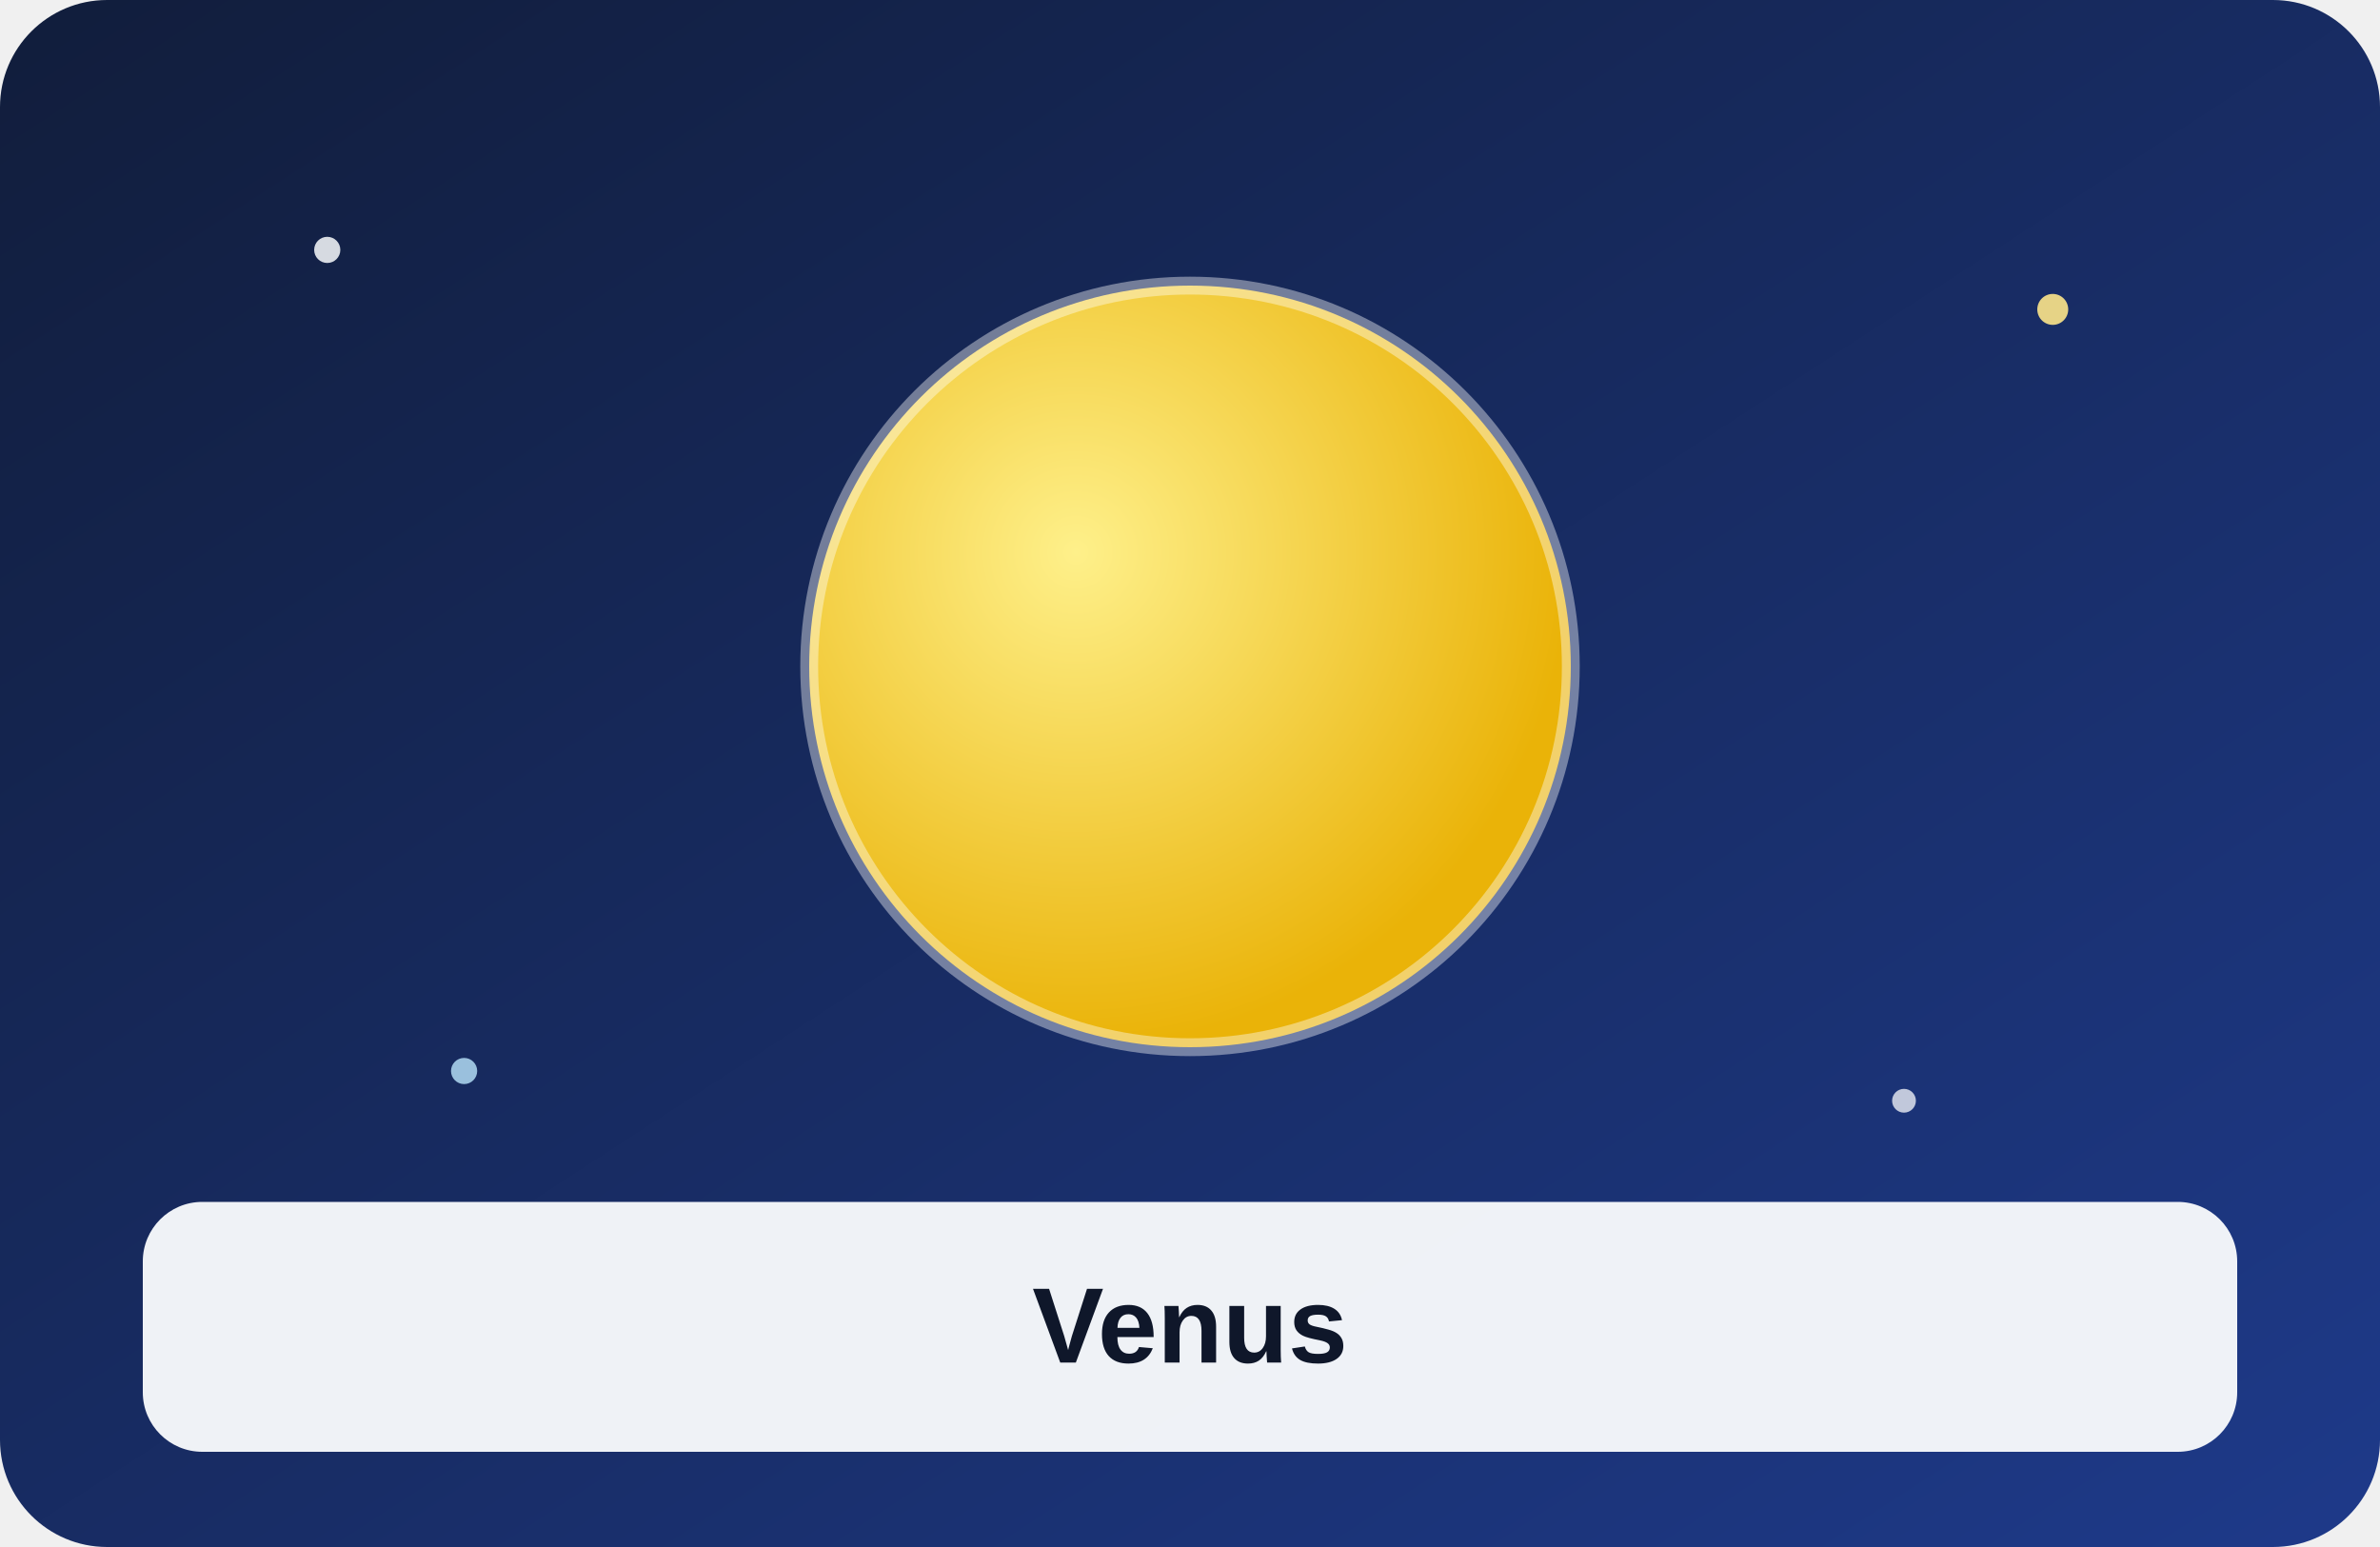
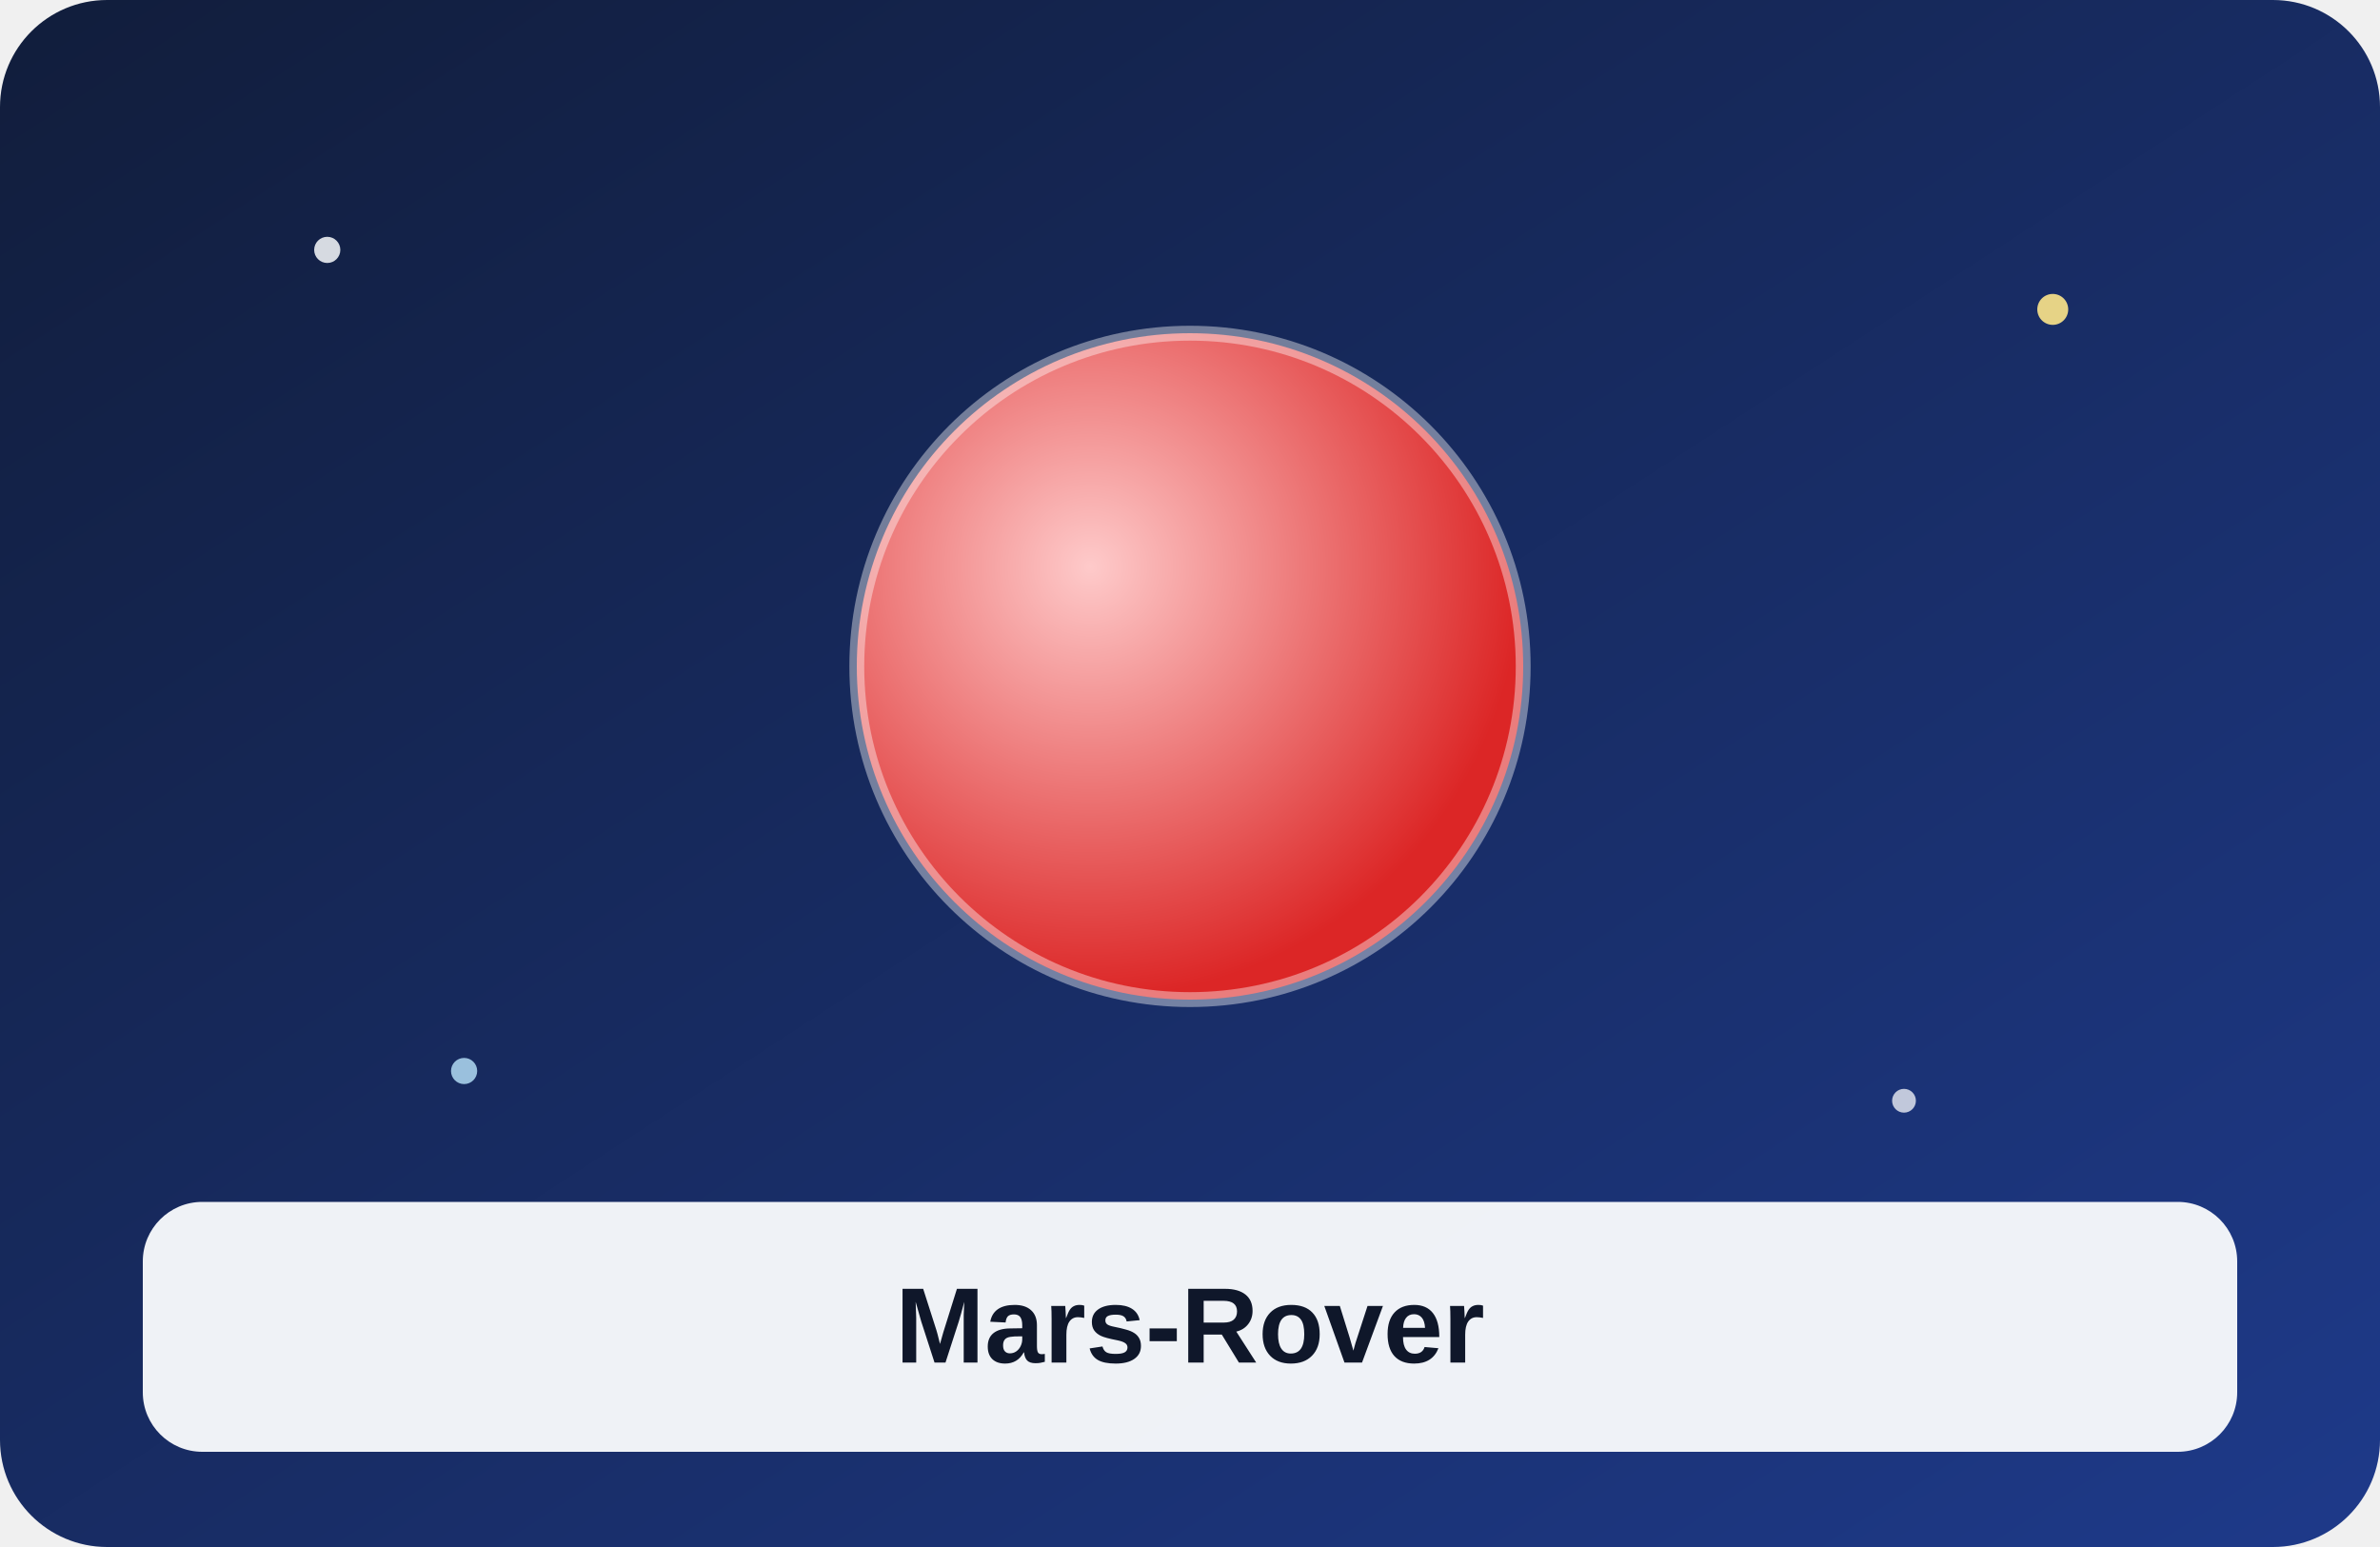
<svg xmlns="http://www.w3.org/2000/svg" viewBox="0 0 400 260" width="400" height="260">
  <defs>
    <linearGradient id="bg" x1="0" y1="0" x2="1" y2="1">
      <stop offset="0%" stop-color="#111D3B" />
      <stop offset="100%" stop-color="#1E3A8A" />
    </linearGradient>
    <radialGradient id="orb" cx="35%" cy="35%" r="65%">
-       <stop offset="0%" stop-color="#FEF08A" />
-       <stop offset="100%" stop-color="#EAB308" />
+       <stop offset="0%" stop-color="#FECACA" />
+       <stop offset="100%" stop-color="#DC2626" />
    </radialGradient>
  </defs>
  <rect width="400" height="260" rx="18" fill="url(#bg)" />
  <circle cx="55" cy="42" r="2.2" fill="#F8FAFC" opacity="0.85" />
  <circle cx="345" cy="52" r="2.6" fill="#FDE68A" opacity="0.9" />
  <circle cx="320" cy="185" r="2" fill="#F8FAFC" opacity="0.75" />
  <circle cx="78" cy="180" r="2.2" fill="#BAE6FD" opacity="0.8" />
-   <circle cx="200" cy="112" r="64" fill="url(#orb)" stroke="#FFFFFF" stroke-width="3" stroke-opacity="0.4" />
+   <circle cx="200" cy="112" r="56" fill="url(#orb)" stroke="#FFFFFF" stroke-width="2.5" stroke-opacity="0.4" />
  <rect x="24" y="202" width="352" height="42" rx="10" fill="#F8FAFC" opacity="0.96" />
-   <text x="200" y="229" font-family="Segoe UI, Arial, sans-serif" font-size="18" font-weight="700" fill="#0F172A" text-anchor="middle">Venus</text>
+   <text x="200" y="229" font-family="Segoe UI, Arial, sans-serif" font-size="18" font-weight="700" fill="#0F172A" text-anchor="middle">Mars-Rover</text>
</svg>
